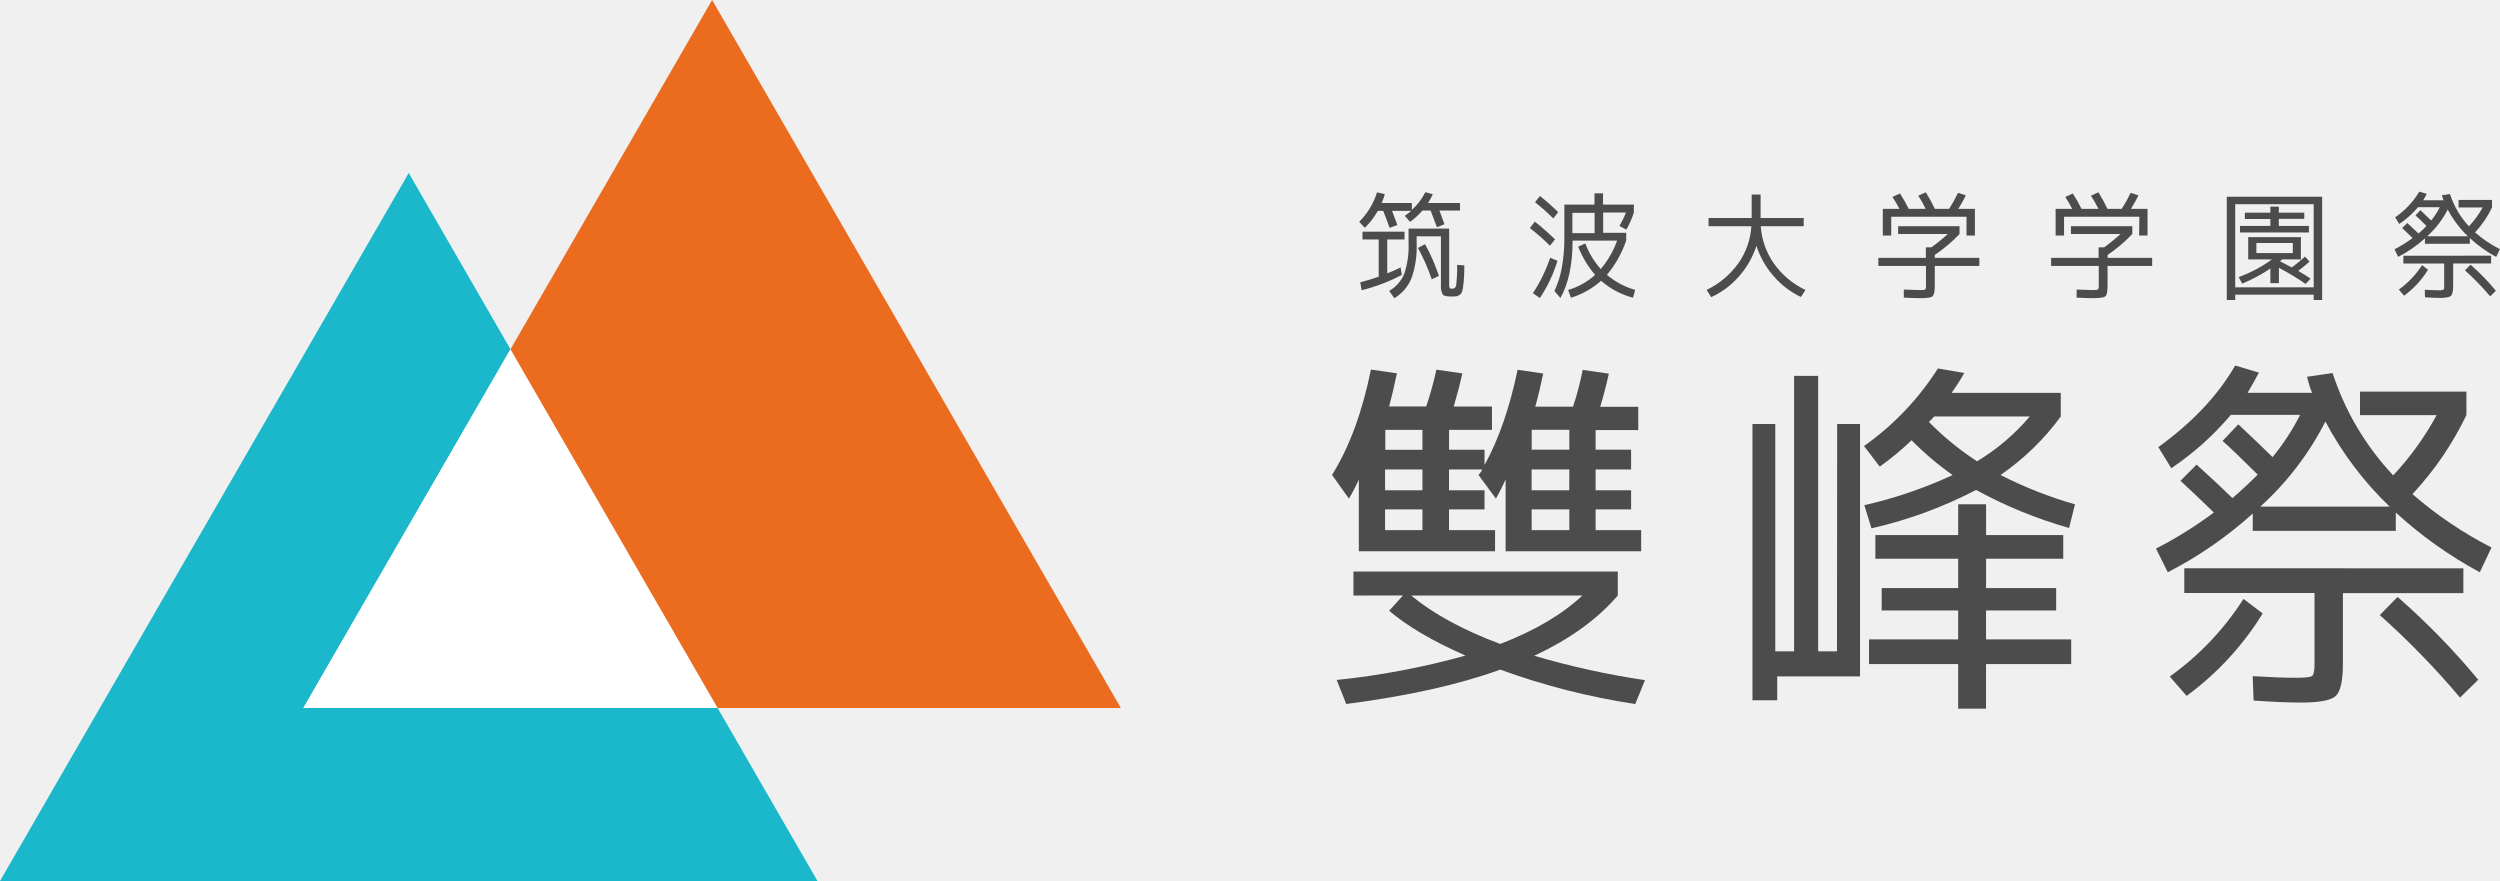
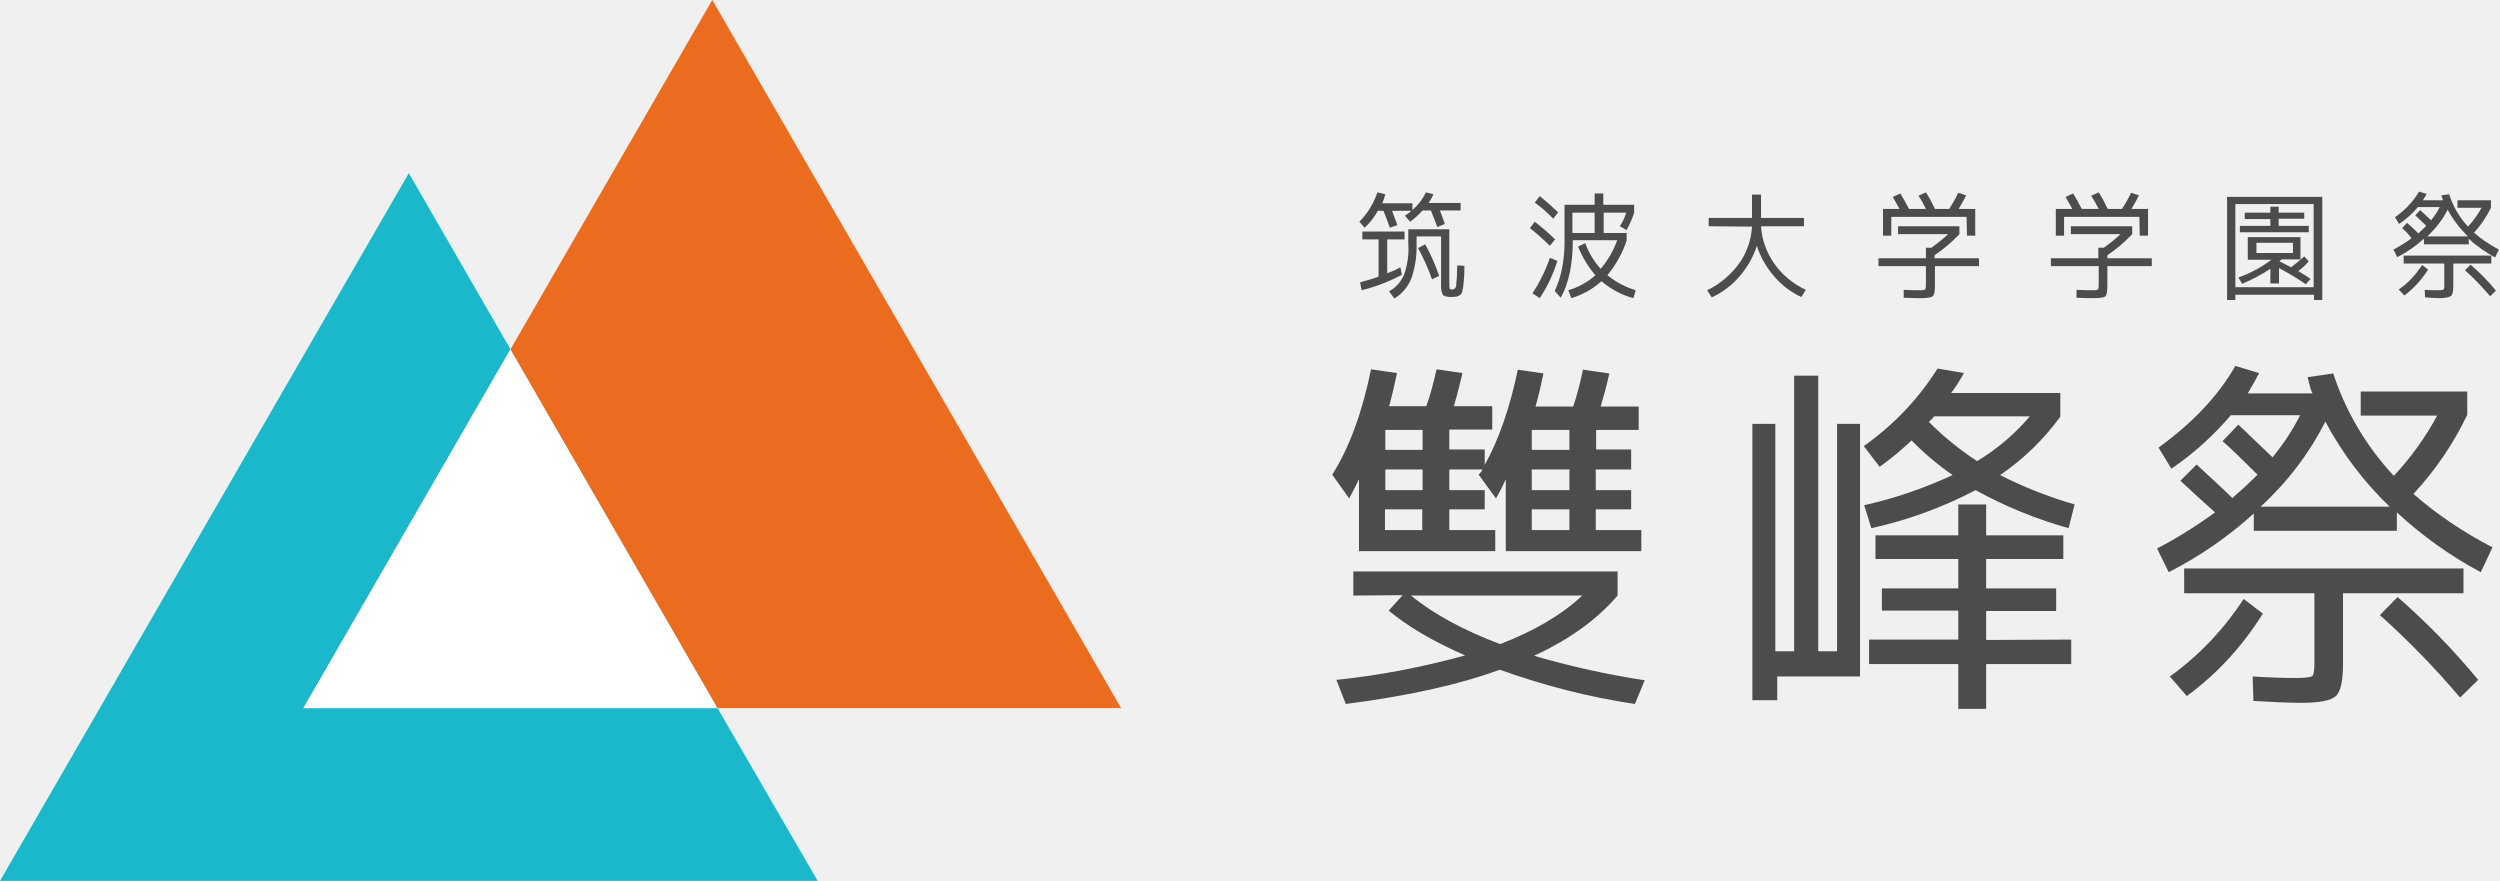
- <svg xmlns="http://www.w3.org/2000/svg" id="レイヤー_1" data-name="レイヤー 1" viewBox="0 0 664.12 234.03">
-   <defs>
-     <style>.cls-1{fill:#1bb7ca;}.cls-2{fill:#fff;}.cls-3{fill:#ec6c1f;}.cls-4{fill:#4c4c4c;}</style>
-   </defs>
-   <polygon class="cls-1" points="217.16 234.03 0 234.03 108.58 45.96 135.61 92.78 80.59 188.07 190.63 188.07 217.16 234.03" />
-   <polygon class="cls-2" points="190.63 188.07 80.59 188.07 135.61 92.78 190.63 188.07" />
-   <polygon class="cls-3" points="297.75 188.07 190.63 188.07 135.61 92.78 189.17 0 297.75 188.07" />
-   <path class="cls-4" d="M457,252.43h9.43v5.27H457v5.52h9.43v5.08H457v5.51H469.1v5.62h-36V260.36q-1.67,3.54-2.58,5.08l-4.64-6.29a8.9,8.9,0,0,0,.59-.72,1.43,1.43,0,0,0,.37-.73h-8.78v5.52h9.43v5.08h-9.43v5.51h12.23v5.62H394.1V260.36a50.25,50.25,0,0,1-2.62,5.08l-4.5-6.29q6.88-11,10.34-28l6.9,1c-.71,3.38-1.4,6.32-2.07,8.8H412a93.49,93.49,0,0,0,2.71-9.77l6.9,1q-.83,3.72-2.3,8.8h10.16v6.19h-11.4v5.28h9.43v4.06q5.65-10.26,8.78-25.3l6.8,1c-.7,3.38-1.41,6.32-2.11,8.8H451a77.61,77.61,0,0,0,2.57-9.77l6.95,1c-.71,3.16-1.47,6.09-2.3,8.8h10.11v6.19H457Zm-64.33,38.75V284.8h70.22v6.38q-8.14,9.48-22.21,16a218.24,218.24,0,0,0,29.43,6.48L467.54,320a184.66,184.66,0,0,1-35.87-9.14q-16.32,5.94-40.92,9.14l-2.53-6.39a206.5,206.5,0,0,0,34.21-6.48q-13-5.72-20.28-11.9l3.68-4.07Zm8.46-44v5.28H411v-5.28ZM411,257.7h-9.93v5.52H411Zm-9.93,16.11H411V268.3h-9.93Zm30.58,30.24q13.69-5.26,21.84-12.87H408Q416.92,298.54,431.67,304.05Zm8.37-56.9v5.28h10v-5.28Zm10,10.55H440v5.52h10Zm-10,16.11h10V268.3H440Z" transform="translate(-33.13 -132.98)" />
-   <path class="cls-4" d="M521.17,245.61h6.07v67.06h-22V319h-6.57V245.61h6.06V306h5V232.83h6.39V306h5Zm9.11,27.72-1.89-6.15a118.19,118.19,0,0,0,23.45-8,79.54,79.54,0,0,1-10.9-9.24,77.66,77.66,0,0,1-8.46,7l-4.18-5.47a73.43,73.43,0,0,0,19.63-20.61l7,1.21a57.09,57.09,0,0,1-3.36,5.27h29v6.29a66.81,66.81,0,0,1-16,15.53,108.77,108.77,0,0,0,19.77,7.79l-1.56,6.29a119.39,119.39,0,0,1-24.7-10.11A115.44,115.44,0,0,1,530.28,273.33Zm53.06,29.51v6.54H560.72v11.85h-7.41V309.38H529.63v-6.54h23.68v-7.69H533V289.2h20.32v-7.79h-22v-6.29h22v-8.18h7.41v8.18h20.5v6.29h-20.5v7.79h18.62v5.95H560.72v7.69Zm-25-47.32a57.17,57.17,0,0,0,14-11.9H546.92c-.15.16-.3.33-.44.51a2.62,2.62,0,0,1-.46.48c-.16.15-.33.3-.48.46A75.84,75.84,0,0,0,558.32,255.52Z" transform="translate(-33.13 -132.98)" />
-   <path class="cls-4" d="M612.37,260.7l4.28-4.3q6.06,5.5,9.52,8.9c2.23-1.9,4.47-4,6.71-6.24q-6.17-6.15-9.33-8.95l4.18-4.41q6,5.63,9.1,8.71a61.35,61.35,0,0,0,7.32-11.22h-18.4a76.74,76.74,0,0,1-15.82,14.17l-3.44-5.61q13.6-9.83,20.41-21.67l6.3,1.88c-.7,1.39-1.72,3.18-3,5.37h17.15a11.5,11.5,0,0,1-.85-2.37c-.29-1.06-.47-1.69-.53-1.89l6.8-1a72.66,72.66,0,0,0,16.1,27.19,76.58,76.58,0,0,0,11.54-16H660.06V237h28.27v6.24a84,84,0,0,1-14.34,21,104.77,104.77,0,0,0,21,14.18L691.88,285a110.77,110.77,0,0,1-22.31-15.87V274h-38v-4.6A106,106,0,0,1,609,285l-3.13-6.29a109,109,0,0,0,15.36-9.58Q616.56,264.57,612.37,260.7Zm-2.85,52a74.71,74.71,0,0,0,19.59-20.62l5.1,3.87A77.68,77.68,0,0,1,614,317.84Zm78-28.74v6.58h-32v18.62c0,4.62-.63,7.51-1.89,8.69s-4.32,1.76-9.19,1.76q-5.16,0-12.65-.53l-.23-6.48q7.13.44,11.63.43c2.36,0,3.75-.17,4.16-.5s.63-1.38.63-3.12V290.51H613.38v-6.58Zm-53.89-16.41h34.3a88.59,88.59,0,0,1-17.06-22.59A78.51,78.51,0,0,1,633.62,267.52Zm31.68,28.84,4.73-4.84a190.87,190.87,0,0,1,21.43,22l-4.83,4.74A216.59,216.59,0,0,0,665.3,296.36Z" transform="translate(-33.13 -132.98)" />
-   <path class="cls-4" d="M394.19,191.9a19,19,0,0,0,4.75-7.83l2.06.48a16.61,16.61,0,0,1-.82,2.36h8v1.83a15.68,15.68,0,0,0,3.58-4.7l2,.54a19.38,19.38,0,0,1-1.27,2.33h8.49v2h-5.47c.55,1.43,1,2.64,1.34,3.64l-2,.79q-.7-1.9-1.68-4.43H411a18.37,18.37,0,0,1-3.29,3l-1.41-1.6A14.69,14.69,0,0,0,408,189h-5.06c.09.23.55,1.49,1.39,3.77l-2.05.73q-.79-2.25-1.71-4.5h-1.42a20.73,20.73,0,0,1-3.45,4.5ZM405.54,206a47.28,47.28,0,0,1-10.7,4.08l-.36-2.1c1.91-.51,3.54-1,4.9-1.49V196.6h-4.31v-2.08h11.17v2.08h-4.59v9c1.28-.51,2.45-1,3.53-1.6Zm3.92-10.25v2.08a24.38,24.38,0,0,1-1.38,9.07,10.85,10.85,0,0,1-4.55,5.29l-1.37-1.93a9.25,9.25,0,0,0,4-4.54,22.71,22.71,0,0,0,1.15-8.21v-3.8h10.79v14.51a3.39,3.39,0,0,0,.13,1.28c.09.11.33.17.72.17a1,1,0,0,0,1-.87,41.56,41.56,0,0,0,.27-5.46l1.91.14c0,1.43-.05,2.54-.1,3.34s-.12,1.54-.22,2.25a7.22,7.22,0,0,1-.31,1.49,1.67,1.67,0,0,1-.63.76,2,2,0,0,1-.92.38,11.22,11.22,0,0,1-1.32.05c-1.2,0-2-.18-2.26-.55a4.65,4.65,0,0,1-.46-2.57V195.77Zm.34,3.09,1.9-1a53,53,0,0,1,3.68,8.42l-1.91.92A50.89,50.89,0,0,0,409.8,198.86Z" transform="translate(-33.13 -132.98)" />
-   <path class="cls-4" d="M444.87,198.26a53.9,53.9,0,0,0-5.34-4.7l1.32-1.7a66.57,66.57,0,0,1,5.36,4.71Zm2,4a37.42,37.42,0,0,1-4.67,9.89l-1.86-1.28a41.17,41.17,0,0,0,4.59-9.42Zm-6-15.52,1.34-1.69a55.5,55.5,0,0,1,4.85,4.29L445.75,191Q443.68,188.92,440.92,186.7Zm11.45,11.78,1.94-.87a21.86,21.86,0,0,0,4.11,6.81,24.83,24.83,0,0,0,4.35-7.57H450.88V197q0,9.35-3.22,15.14l-1.61-1.84a24.78,24.78,0,0,0,2-6.32,45.71,45.71,0,0,0,.65-8.42v-8.22h8v-3h2.27v3h8.19v2.09a22.58,22.58,0,0,1-2,4.56l-1.84-1a21.27,21.27,0,0,0,1.74-3.56h-6.05v5.4h6.12v2A27.83,27.83,0,0,1,460,206a20.79,20.79,0,0,0,7.5,4l-.56,2.07a20.88,20.88,0,0,1-8.49-4.51,21.24,21.24,0,0,1-8,4.51L449.7,210a18.29,18.29,0,0,0,7.17-4A25.52,25.52,0,0,1,452.37,198.48Zm4.41-9h-5.9v5.4h5.9Z" transform="translate(-33.13 -132.98)" />
-   <path class="cls-4" d="M487,193.07V190.9h11.46v-6.24h2.37v6.24h11.45v2.17H500.87a19.56,19.56,0,0,0,3.51,9.94,21.54,21.54,0,0,0,8.37,7l-1.21,1.87a22.23,22.23,0,0,1-7.29-5.59,22.76,22.76,0,0,1-4.53-8,22.75,22.75,0,0,1-4.6,8.07,22,22,0,0,1-7.41,5.56L486.49,210a22.32,22.32,0,0,0,8.37-7,19,19,0,0,0,3.52-9.92Z" transform="translate(-33.13 -132.98)" />
-   <path class="cls-4" d="M537.37,195.14v-2.07h16.31v2.07a39.33,39.33,0,0,1-6.58,5.56v.79h11.84v2.14H547.1v5.19c0,1.54-.18,2.49-.56,2.84s-1.37.52-3,.52c-.7,0-2.26,0-4.67-.13l0-2.15c2.29.09,3.78.14,4.48.14s1.11-.06,1.23-.19a2.56,2.56,0,0,0,.18-1.3v-4.92H532.11v-2.14h12.62v-2.8h1.46a48.77,48.77,0,0,0,4.37-3.55Zm18.16-4.59h-20v5h-2.24v-7.09h4.41a35,35,0,0,0-1.84-3.17l2-.92a44.82,44.82,0,0,1,2.33,4.09h4.48a34.14,34.14,0,0,0-1.95-3.5l2-.9a48.16,48.16,0,0,1,2.4,4.4h3.79a44.13,44.13,0,0,0,2.37-4.26l2.07.68a39.1,39.1,0,0,1-2,3.58h4.41v7.09h-2.24Z" transform="translate(-33.13 -132.98)" />
-   <path class="cls-4" d="M583.27,195.14v-2.07h16.31v2.07A38.93,38.93,0,0,1,593,200.7v.79h11.85v2.14H593v5.19c0,1.54-.18,2.49-.55,2.84s-1.37.52-3,.52c-.71,0-2.26,0-4.67-.13l0-2.15c2.28.09,3.77.14,4.47.14s1.11-.06,1.23-.19a2.56,2.56,0,0,0,.18-1.3v-4.92H578v-2.14h12.62v-2.8h1.46a47.4,47.4,0,0,0,4.37-3.55Zm18.17-4.59h-20v5h-2.24v-7.09h4.41a35,35,0,0,0-1.84-3.17l2-.92a44.84,44.84,0,0,1,2.32,4.09h4.49a36,36,0,0,0-2-3.5l2-.9a48.16,48.16,0,0,1,2.4,4.4h3.79a44,44,0,0,0,2.38-4.26l2.06.68a39.06,39.06,0,0,1-2,3.58h4.41v7.09h-2.24Z" transform="translate(-33.13 -132.98)" />
-   <path class="cls-4" d="M650,185.25v27.42h-2.24v-1.41H626.91v1.41h-2.24V185.25Zm-23.09,24.06h20.85V187.22H626.91Zm16.74-4.37c1.47.87,2.56,1.56,3.28,2.06l-1.31,1.41a69.66,69.66,0,0,0-7.1-4.29v4.08h-2.27v-3.88a43.26,43.26,0,0,1-7.48,4l-.95-1.73a36.15,36.15,0,0,0,8.85-4.7h-6.31v-5.92h14v5.92h-5a2.41,2.41,0,0,0-.26.24l-.26.27c1.62.84,2.65,1.38,3.1,1.63a42.19,42.19,0,0,0,3.51-2.9l1.21,1.34C645.58,203.41,644.58,204.25,643.65,204.94Zm1.61-13.81h-6.77V193h8v1.73H628.18V193h8.07v-1.84h-6.78v-1.69h6.78v-1.6h2.24v1.6h6.77Zm-12.73,9.08h9.68v-2.68h-9.68Z" transform="translate(-33.13 -132.98)" />
-   <path class="cls-4" d="M671.26,193.56l1.35-1.35c1.27,1.15,2.27,2.09,3,2.8.7-.6,1.41-1.26,2.11-2-1.29-1.29-2.27-2.22-2.93-2.81l1.31-1.39c1.26,1.18,2.21,2.09,2.87,2.74a19.15,19.15,0,0,0,2.29-3.53h-5.78a24,24,0,0,1-5,4.46l-1.09-1.76a22.07,22.07,0,0,0,6.42-6.82l2,.59c-.22.44-.54,1-.95,1.69h5.39a4.27,4.27,0,0,1-.26-.74c-.1-.34-.15-.54-.17-.6l2.14-.32A22.82,22.82,0,0,0,689,193.1a24.22,24.22,0,0,0,3.63-5h-6.39v-2h8.89v2a26.36,26.36,0,0,1-4.51,6.62,32.66,32.66,0,0,0,6.61,4.46l-1,2.05a34.32,34.32,0,0,1-7-5v1.52H677.31V196.3a33.17,33.17,0,0,1-7.1,4.91l-1-2a34.74,34.74,0,0,0,4.83-3C673.07,195.26,672.14,194.37,671.26,193.56Zm-.89,16.34a23.39,23.39,0,0,0,6.16-6.48l1.6,1.22a24.6,24.6,0,0,1-6.35,6.89Zm24.52-9v2.07H684.81v5.86c0,1.45-.19,2.36-.59,2.73s-1.36.56-2.89.56c-1.08,0-2.41-.06-4-.17l-.07-2c1.49.09,2.71.14,3.66.14a2.85,2.85,0,0,0,1.31-.16c.13-.11.19-.43.19-1v-5.94H671.58v-2.07Zm-16.95-5.15h10.79a27.94,27.94,0,0,1-5.36-7.11A24.73,24.73,0,0,1,677.94,195.71Zm10,9.06,1.49-1.52a60.2,60.2,0,0,1,6.73,6.93l-1.51,1.49A69.86,69.86,0,0,0,687.91,204.77Z" transform="translate(-33.13 -132.98)" />
+ <svg xmlns="http://www.w3.org/2000/svg" xml:space="preserve" id="logo" x="0" y="0" style="enable-background:new 0 0 664.1 234" version="1.1" viewBox="0 0 664.1 234">
+   <style>.st1{fill:#4c4c4c}</style>
+   <path d="M217.2 234H0L108.6 46l27 46.8-55 95.3h110z" style="fill:#1bb7ca" />
+   <path d="M190.6 188.1h-110l55-95.3z" style="fill:#fff" />
+   <path d="M297.8 188.1H190.6l-55-95.3L189.2 0z" style="fill:#ec6c1f" />
+   <path d="M423.9 119.4h9.4v5.3h-9.4v5.5h9.4v5.1h-9.4v5.5H436v5.6h-36v-19.1c-1.1 2.4-2 4.1-2.6 5.1l-4.6-6.3c.2-.2.4-.5.6-.7.2-.2.3-.5.4-.7H385v5.5h9.4v5.1H385v5.5h12.2v5.6H361v-19.1c-.8 1.7-1.7 3.4-2.6 5.1l-4.5-6.3c4.6-7.3 8-16.7 10.3-28l6.9 1c-.7 3.4-1.4 6.3-2.1 8.8h9.9c1.1-3.2 2-6.5 2.7-9.8l6.9 1c-.6 2.5-1.3 5.4-2.3 8.8h10.2v6.2H385v5.3h9.4v4.1c3.8-6.8 6.7-15.3 8.8-25.3l6.8 1c-.7 3.4-1.4 6.3-2.1 8.8h10c1.1-3.2 1.9-6.5 2.6-9.8l7 1c-.7 3.2-1.5 6.1-2.3 8.8h10.1v6.2H424v5.2zm-64.4 38.8v-6.4h70.2v6.4c-5.4 6.3-12.8 11.7-22.2 16 9.6 2.8 19.5 5 29.4 6.5l-2.6 6.3c-12.2-1.8-24.2-4.9-35.9-9.1-10.9 4-24.5 7-40.9 9.1l-2.5-6.4c11.6-1.2 23-3.4 34.2-6.5-8.7-3.8-15.4-7.8-20.3-11.9l3.7-4.1-13.1.1zm8.5-44v5.3h9.9v-5.3H368zm9.9 10.5H368v5.5h9.9v-5.5zm-10 16.1h9.9v-5.5h-9.9v5.5zm30.6 30.3c9.1-3.5 16.4-7.8 21.8-12.9h-45.5c6 4.9 13.9 9.2 23.7 12.9zm8.4-56.9v5.3h10v-5.3h-10zm10 10.5h-10v5.5h10v-5.5zm-10 16.1h10v-5.5h-10v5.5zM488 112.6h6.1v67.1h-22v6.3h-6.6v-73.4h6.1V173h5V99.8h6.4V173h5v-60.4zm9.1 27.7-1.9-6.1c8.1-1.8 15.9-4.5 23.5-8-3.9-2.7-7.6-5.8-10.9-9.2-2.7 2.5-5.5 4.9-8.5 7l-4.2-5.5c7.8-5.5 14.5-12.5 19.6-20.6l7 1.2c-1 1.8-2.1 3.6-3.4 5.3h29v6.3c-4.4 6-9.8 11.3-16 15.5 6.3 3.2 12.9 5.8 19.8 7.8l-1.6 6.3c-8.6-2.4-16.9-5.8-24.7-10.1-8.6 4.5-18 8-27.7 10.1zm53.1 29.6v6.5h-22.6v11.9h-7.4v-11.9h-23.7v-6.5h23.7v-7.7h-20.3v-5.9h20.3v-7.8h-22v-6.3h22V134h7.4v8.2h20.5v6.3h-20.5v7.8h18.6v6h-18.6v7.7l22.6-.1zm-25-47.4c5.3-3.2 10-7.2 14-11.9h-25.4c-.2.2-.3.3-.4.5-.1.2-.3.3-.5.5-.2.1-.3.3-.5.5 3.9 3.9 8.2 7.4 12.8 10.4zM579.2 127.7l4.3-4.3c4 3.7 7.2 6.6 9.5 8.9 2.2-1.9 4.5-4 6.7-6.2-4.1-4.1-7.2-7.1-9.3-8.9l4.2-4.4c4 3.8 7 6.7 9.1 8.7 2.8-3.5 5.3-7.2 7.3-11.2h-18.4c-4.6 5.4-9.9 10.2-15.8 14.2l-3.4-5.6c9.1-6.6 15.9-13.8 20.4-21.7l6.3 1.9c-.7 1.4-1.7 3.2-3 5.4h17.2c-.4-.8-.7-1.6-.8-2.4-.3-1.1-.5-1.7-.5-1.9l6.8-1c3.3 10.1 8.8 19.4 16.1 27.2 4.5-4.8 8.4-10.2 11.5-16h-20.3V104h28.3v6.2c-3.7 7.7-8.5 14.8-14.3 21 6.4 5.6 13.5 10.3 21 14.2L659 152c-8.1-4.3-15.6-9.7-22.3-15.9v4.9h-38v-4.6c-6.8 6.2-14.4 11.4-22.6 15.6l-3.1-6.3c5.4-2.8 10.5-6 15.4-9.6-3.4-3-6.4-5.8-9.2-8.4zm-2.8 52c7.8-5.6 14.4-12.6 19.6-20.6l5.1 3.9c-5.3 8.5-12.1 16-20.2 21.9l-4.5-5.2zm78-28.7v6.6h-32v18.6c0 4.6-.6 7.5-1.9 8.7s-4.3 1.8-9.2 1.8c-3.4 0-7.7-.2-12.7-.5l-.2-6.5c4.8.3 8.6.4 11.6.4 2.4 0 3.8-.2 4.2-.5s.6-1.4.6-3.1v-18.9h-34.6V151h74.2zm-53.9-16.4h34.3c-6.9-6.6-12.6-14.2-17.1-22.6-4.3 8.5-10.1 16.1-17.2 22.6zm31.7 28.8 4.7-4.8c7.7 6.7 14.9 14.1 21.4 22l-4.8 4.7c-6.6-7.8-13.7-15.1-21.3-21.9zM361.1 58.9c2.2-2.2 3.8-4.9 4.8-7.8l2.1.5c-.2.8-.5 1.6-.8 2.4h8v1.8c1.5-1.3 2.7-2.9 3.6-4.7l2 .5c-.4.8-.8 1.6-1.3 2.3h8.5v2h-5.5c.5 1.4 1 2.6 1.3 3.6l-2 .8c-.5-1.3-1-2.7-1.7-4.4h-2.2c-1 1.1-2.1 2.1-3.3 3l-1.4-1.6c.6-.4 1.2-.8 1.7-1.3h-5.1c.1.2.5 1.5 1.4 3.8l-2 .7c-.5-1.5-1.1-3-1.7-4.5H366c-.9 1.7-2.1 3.2-3.5 4.5l-1.4-1.6zM372.4 73c-3.4 1.8-7 3.2-10.7 4.1l-.4-2.1c1.9-.5 3.5-1 4.9-1.5v-9.9h-4.3v-2.1h11.2v2.1h-4.6v9c1.3-.5 2.5-1 3.5-1.6l.4 2zm3.9-10.2v2.1c.1 3.1-.4 6.2-1.4 9.1-.9 2.2-2.5 4.1-4.5 5.3l-1.4-1.9c1.8-1 3.2-2.6 4-4.5.9-2.6 1.3-5.4 1.1-8.2v-3.8H385v14.5c0 .4 0 .9.1 1.3.1.1.3.2.7.2.5 0 .9-.4 1-.9.2-1.8.3-3.6.3-5.5l1.9.1c0 1.4 0 2.5-.1 3.3s-.1 1.5-.2 2.2l-.3 1.5c-.1.3-.3.6-.6.8-.3.2-.6.3-.9.4-.4 0-.9.1-1.3.1-1.2 0-2-.2-2.3-.6-.4-.8-.6-1.7-.5-2.6V62.8h-6.5zm.4 3.1 1.9-1c1.5 2.7 2.7 5.5 3.7 8.4l-1.9.9c-1-2.9-2.3-5.7-3.7-8.3zM411.7 65.3c-1.7-1.7-3.5-3.3-5.3-4.7l1.3-1.7c1.9 1.5 3.7 3 5.4 4.7l-1.4 1.7zm2 4c-1.1 3.5-2.6 6.8-4.7 9.9l-1.9-1.3c1.9-2.9 3.5-6.1 4.6-9.4l2 .8zm-6-15.5 1.3-1.7c1.7 1.3 3.3 2.8 4.9 4.3l-1.3 1.7c-1.4-1.5-3-2.9-4.9-4.3zm11.5 11.7 1.9-.9c.9 2.5 2.3 4.8 4.1 6.8 1.9-2.2 3.4-4.8 4.4-7.6h-11.8v.2c0 6.2-1.1 11.3-3.2 15.1l-1.6-1.8c.9-2 1.6-4.1 2-6.3.5-2.8.7-5.6.6-8.4v-8.2h8v-3h2.3v3h8.2v2.1c-.5 1.6-1.2 3.1-2 4.6l-1.8-1c.7-1.1 1.3-2.3 1.7-3.6h-6v5.4h6.1v2c-1.1 3.4-2.9 6.5-5.1 9.2 2.2 1.8 4.8 3.2 7.5 4l-.6 2.1c-3.1-.8-6-2.4-8.5-4.5-2.3 2.1-5 3.6-8 4.5l-.8-2.1c2.7-.8 5.1-2.1 7.2-4-2-2.3-3.5-4.9-4.6-7.6zm4.4-9h-5.9v5.4h5.9v-5.4zM453.9 60.1v-2.2h11.5v-6.2h2.4v6.2h11.4v2.2h-11.4c.2 3.6 1.5 7 3.5 9.9 2.1 3 5 5.4 8.4 7l-1.2 1.9c-2.8-1.3-5.3-3.2-7.3-5.6-2-2.3-3.6-5.1-4.5-8-1 3-2.5 5.7-4.6 8.1-2 2.4-4.6 4.3-7.4 5.6l-1.2-1.9c3.3-1.6 6.2-4 8.4-7 2.1-2.9 3.3-6.3 3.5-9.9l-11.5-.1zM504.2 62.2v-2.1h16.3v2.1c-2 2.1-4.2 4-6.6 5.6v.8h11.8v2.1H514v5.2c0 1.5-.2 2.5-.6 2.8s-1.4.5-3 .5c-.7 0-2.3 0-4.7-.1V77c2.3.1 3.8.1 4.5.1s1.1-.1 1.2-.2c.2-.4.2-.9.2-1.3v-4.9H499v-2.1h12.6v-2.8h1.5c1.5-1.1 3-2.3 4.4-3.6h-13.3zm18.2-4.6h-20v5h-2.2v-7.1h4.4c-.6-1.1-1.2-2.1-1.8-3.2l2-.9c.8 1.3 1.6 2.7 2.3 4.1h4.5c-.6-1.2-1.2-2.4-2-3.5l2-.9c.9 1.4 1.7 2.9 2.4 4.4h3.8c.9-1.4 1.7-2.8 2.4-4.3l2.1.7c-.6 1.2-1.3 2.4-2 3.6h4.4v7.1h-2.2l-.1-5zM550.1 62.2v-2.1h16.3v2.1c-2 2.1-4.2 4-6.6 5.6v.8h11.8v2.1h-11.8v5.2c0 1.5-.2 2.5-.5 2.8s-1.4.5-3 .5c-.7 0-2.3 0-4.7-.1V77c2.3.1 3.8.1 4.5.1s1.1-.1 1.2-.2c.2-.4.2-.9.2-1.3v-4.9h-12.7v-2.1h12.6v-2.8h1.5c1.5-1.1 3-2.3 4.4-3.6h-13.2zm18.2-4.6h-20v5h-2.2v-7.1h4.4c-.6-1.1-1.2-2.1-1.8-3.2l2-.9c.8 1.3 1.6 2.7 2.3 4.1h4.5c-.6-1.2-1.3-2.4-2-3.5l2-.9c.9 1.4 1.7 2.9 2.4 4.4h3.8c.9-1.4 1.7-2.8 2.4-4.3l2.1.7c-.6 1.2-1.3 2.4-2 3.6h4.4v7.1h-2.2l-.1-5zM616.9 52.3v27.4h-2.2v-1.4h-20.9v1.4h-2.2V52.3h25.3zm-23.1 24h20.8V54.2h-20.8v22.1zm16.7-4.3c1.5.9 2.6 1.6 3.3 2.1l-1.3 1.4c-2.3-1.6-4.7-3-7.1-4.3v4.1h-2.3v-3.9c-2.4 1.6-4.9 2.9-7.5 4l-1-1.7c3.2-1.1 6.1-2.7 8.8-4.7h-6.3v-6h14v5.9h-5c-.1.1-.2.2-.3.2l-.3.3c1.6.8 2.7 1.4 3.1 1.6 1.2-.9 2.4-1.9 3.5-2.9l1.2 1.3c-.8 1-1.8 1.9-2.8 2.6zm1.6-13.9h-6.8V60h8v1.7H595V60h8.1v-1.8h-6.8v-1.7h6.8v-1.6h2.2v1.6h6.8v1.6zm-12.7 9.1h9.7v-2.7h-9.7v2.7zM638.1 60.6l1.3-1.4c1.3 1.1 2.3 2.1 3 2.8.7-.6 1.4-1.3 2.1-2-1.3-1.3-2.3-2.2-2.9-2.8l1.3-1.4c1.3 1.2 2.2 2.1 2.9 2.7.9-1.1 1.7-2.3 2.3-3.5h-5.8c-1.4 1.7-3.1 3.2-5 4.5l-1.1-1.8c2.6-1.8 4.8-4.1 6.4-6.8l2 .6c-.2.4-.5 1-1 1.7h5.4c-.1-.2-.2-.5-.3-.7-.1-.3-.2-.5-.2-.6l2.1-.3c1 3.2 2.7 6.1 5 8.6 1.4-1.5 2.6-3.2 3.6-5h-6.4v-2h8.9v2c-1.2 2.4-2.7 4.7-4.5 6.6 2 1.8 4.2 3.2 6.6 4.5l-1 2.1c-2.5-1.4-4.9-3-7-5v1.5h-11.9v-1.5c-2.1 1.9-4.5 3.6-7.1 4.9l-1-2c1.7-.9 3.3-1.9 4.8-3-.7-1-1.6-1.9-2.5-2.7zm-.9 16.3c2.5-1.7 4.5-3.9 6.2-6.5l1.6 1.2c-1.7 2.7-3.8 5-6.3 6.9l-1.5-1.6zm24.6-9V70h-10.1v5.9c0 1.4-.2 2.4-.6 2.7s-1.4.6-2.9.6c-1.1 0-2.4-.1-4-.2l-.1-2c1.5.1 2.7.1 3.7.1.4 0 .9 0 1.3-.2.1-.1.2-.4.2-1V70h-10.8v-2.1h23.3zm-17-5.1h10.8c-2.2-2.1-4-4.5-5.4-7.1-1.3 2.6-3.2 5-5.4 7.1zm10 9 1.5-1.5c2.4 2.1 4.7 4.4 6.7 6.9l-1.5 1.5c-2.1-2.4-4.3-4.8-6.7-6.9z" class="st1" />
</svg>
